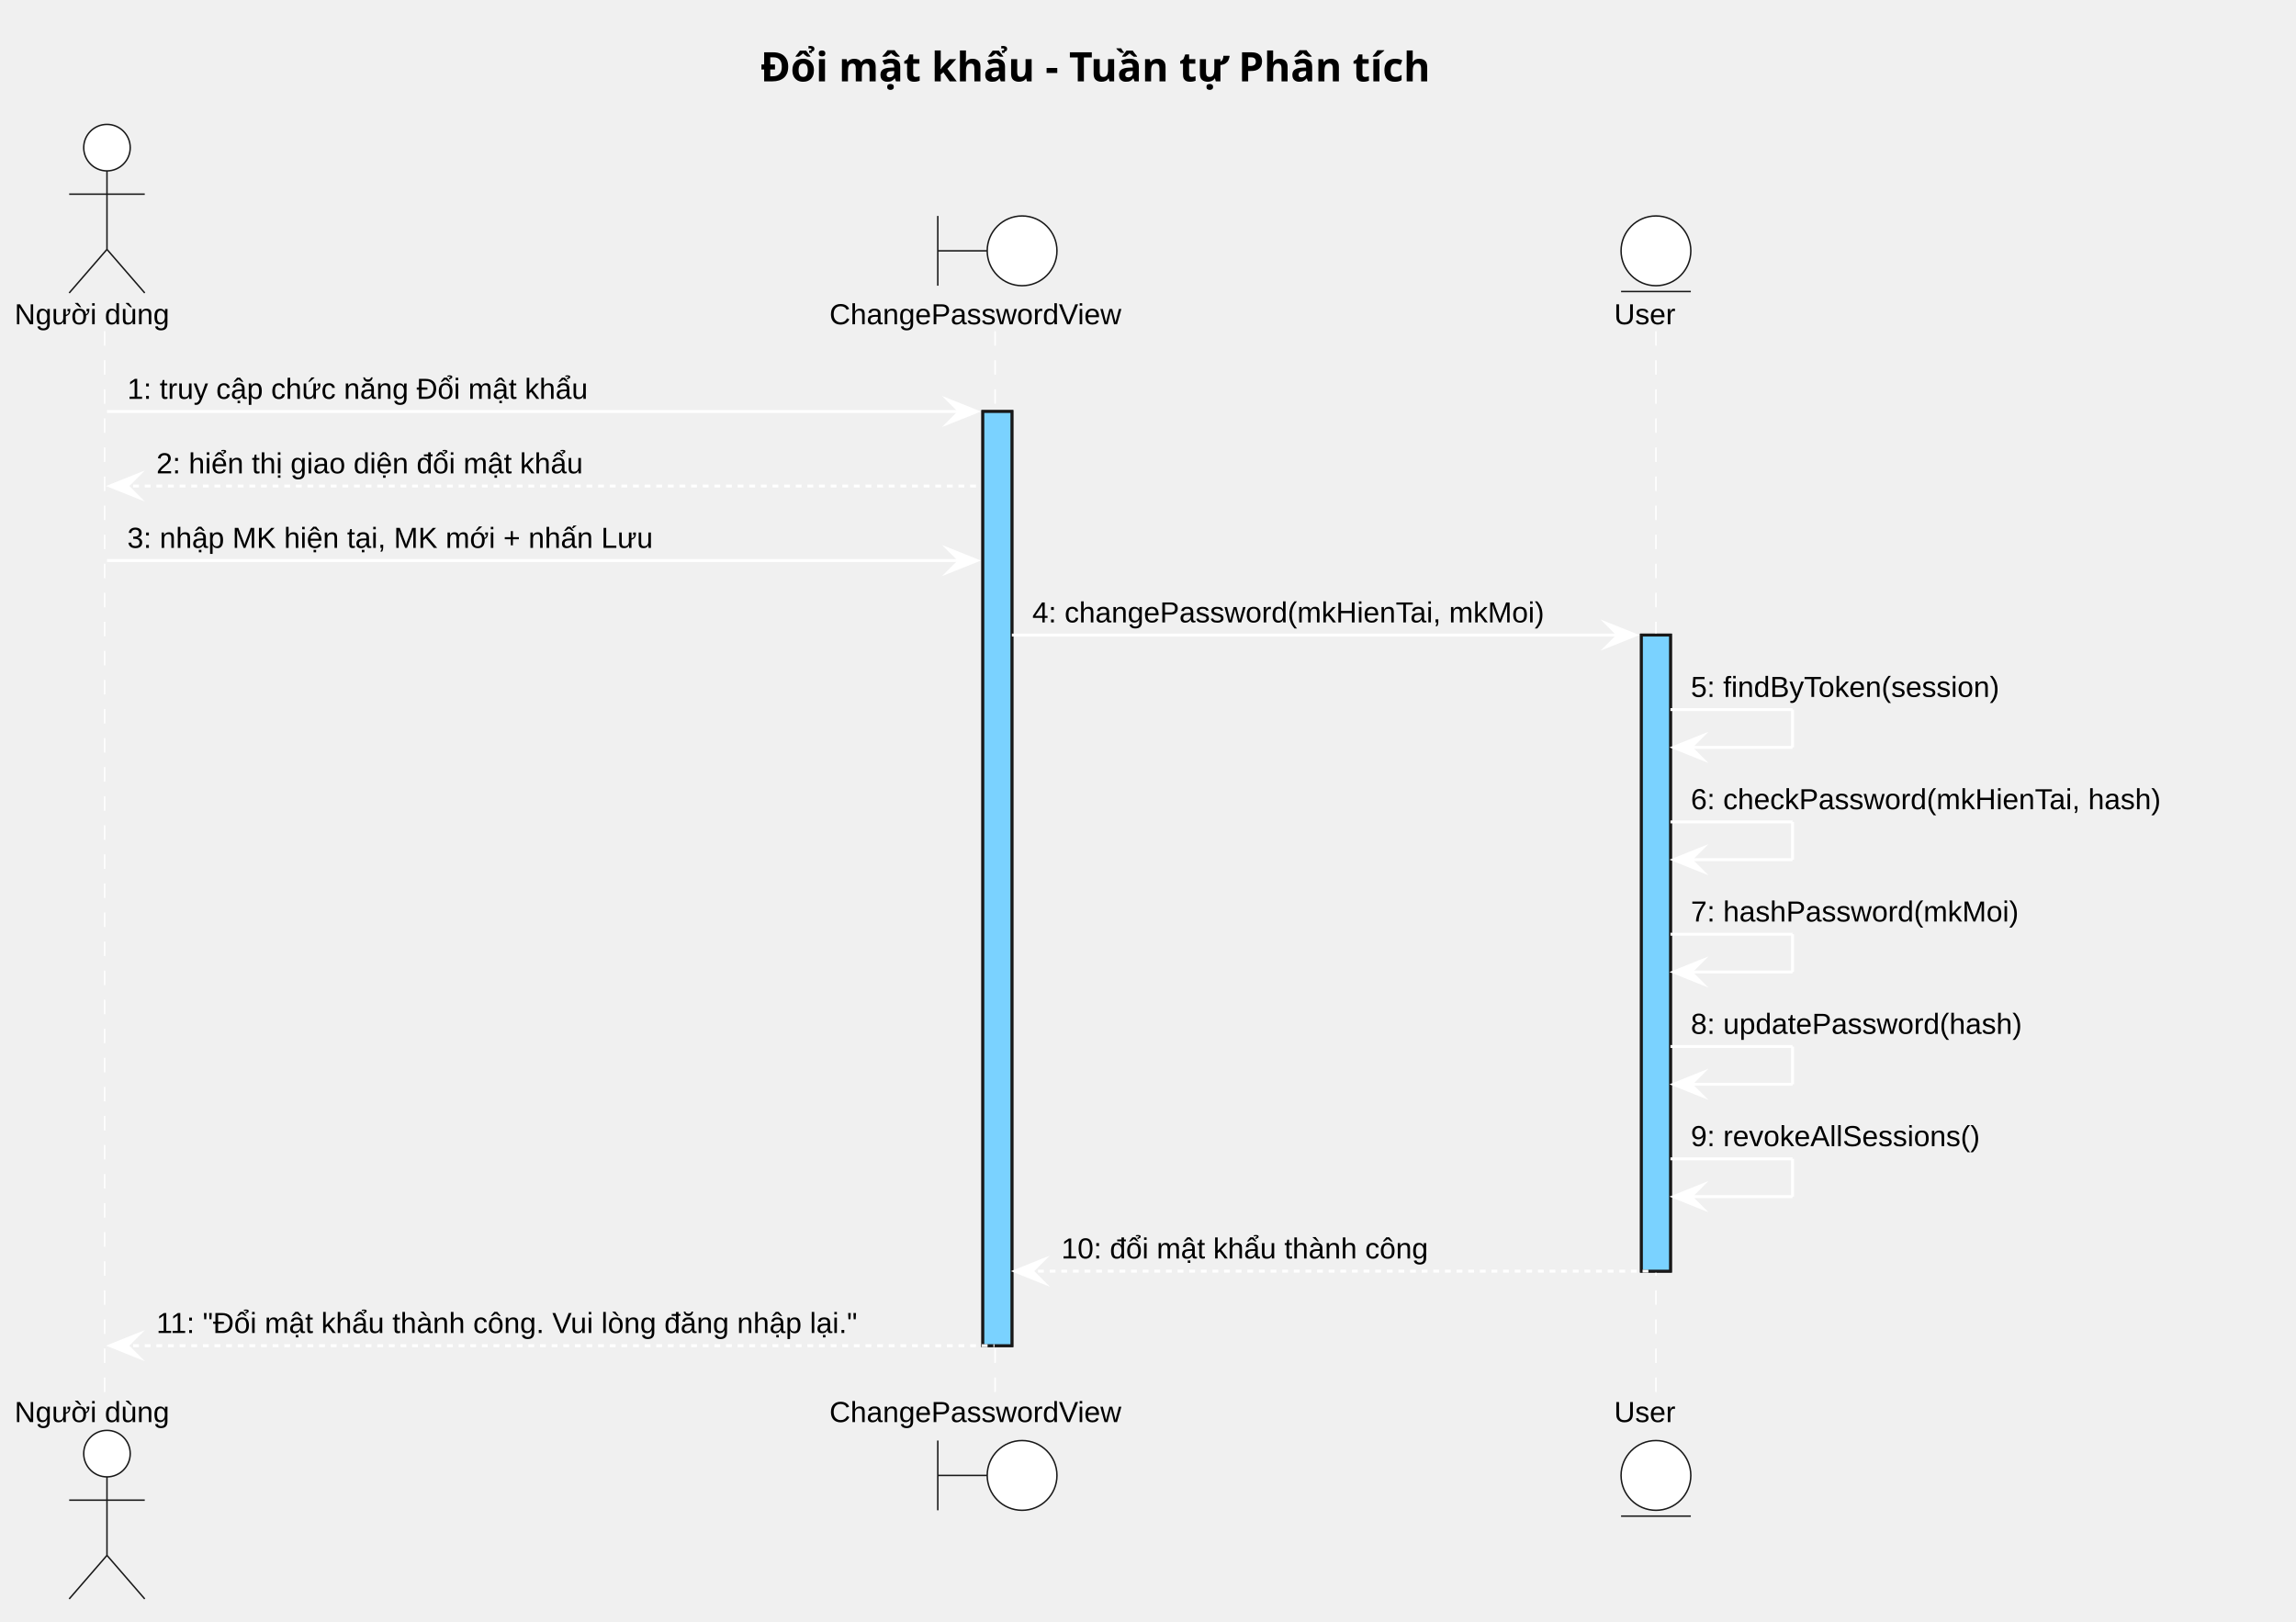
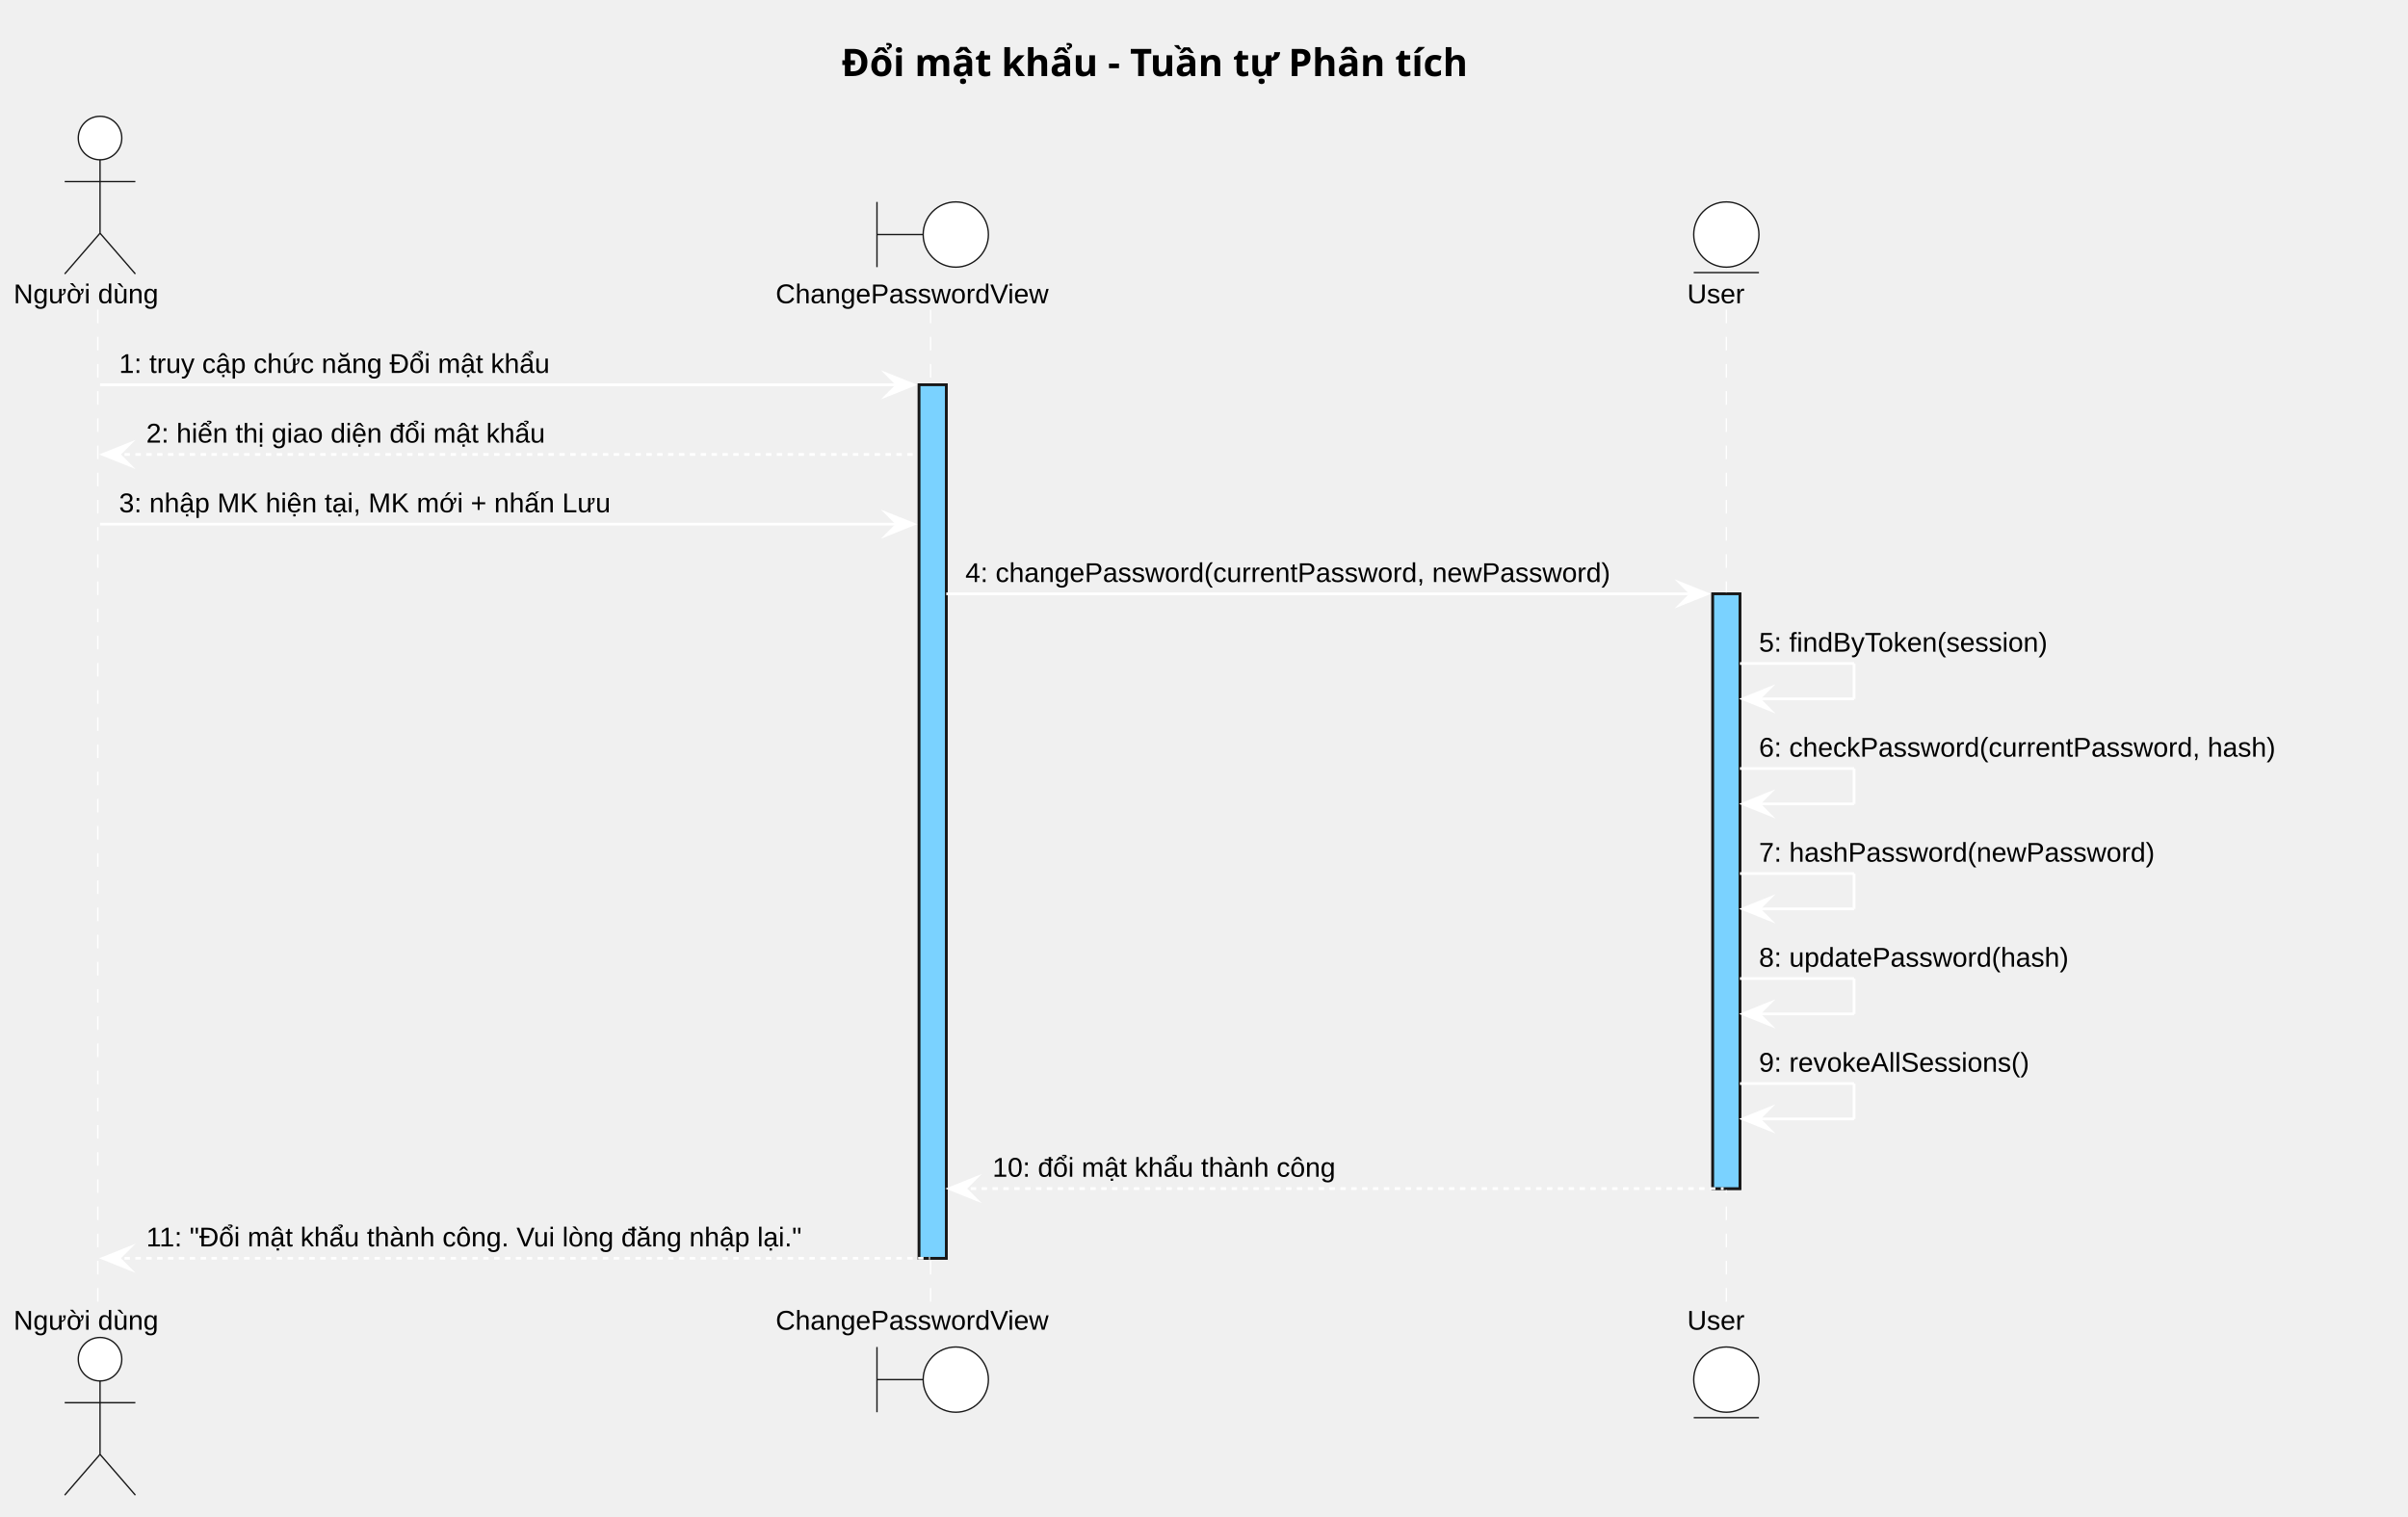
- <svg xmlns="http://www.w3.org/2000/svg" contentStyleType="text/css" data-diagram-type="SEQUENCE" height="558px" preserveAspectRatio="none" style="width:790px;height:558px;background:#FFFFFF;" version="1.1" viewBox="0 0 790 558" width="790px" zoomAndPan="magnify">
+ <svg xmlns="http://www.w3.org/2000/svg" contentStyleType="text/css" data-diagram-type="SEQUENCE" height="558px" preserveAspectRatio="none" style="width:886px;height:558px;background:#FFFFFF;" version="1.1" viewBox="0 0 886 558" width="886px" zoomAndPan="magnify">
  <defs />
  <g>
    <g class="title" data-source-line="22">
-       <text fill="#000000" font-family="sans-serif" font-size="14" font-weight="700" lengthAdjust="spacing" textLength="260.483" x="261.659" y="27.995">Đổi mật khẩu - Tuần tự Phân tích</text>
+       <text fill="#000000" font-family="sans-serif" font-size="14" font-weight="700" lengthAdjust="spacing" textLength="260.483" x="309.601" y="27.995">Đổi mật khẩu - Tuần tự Phân tích</text>
    </g>
    <g>
      <rect fill="#7AD2FF" height="321.406" style="stroke:#181818;stroke-width:1;" width="10" x="338.174" y="141.578" />
    </g>
    <g>
-       <rect fill="#7AD2FF" height="218.844" style="stroke:#181818;stroke-width:1;" width="10" x="564.772" y="218.5" />
+       <rect fill="#7AD2FF" height="218.844" style="stroke:#181818;stroke-width:1;" width="10" x="630.187" y="218.5" />
    </g>
    <g class="participant-lifeline" data-entity-uid="part1" data-qualified-name="ND" data-source-line="24" id="part1-lifeline">
      <g>
        <rect fill="#000000" fill-opacity="0" height="367.047" width="8" x="32.806" y="113.938" />
        <line style="stroke:#FFFFFF;stroke-width:0.5;stroke-dasharray:5,5;" x1="36" x2="36" y1="113.938" y2="480.984" />
      </g>
    </g>
    <g class="participant-lifeline" data-entity-uid="part2" data-qualified-name="B1" data-source-line="25" id="part2-lifeline">
      <g>
        <rect fill="#000000" fill-opacity="0" height="367.047" width="8" x="339.174" y="113.938" />
        <line style="stroke:#FFFFFF;stroke-width:0.5;stroke-dasharray:5,5;" x1="342.389" x2="342.389" y1="113.938" y2="480.984" />
      </g>
    </g>
    <g class="participant-lifeline" data-entity-uid="part3" data-qualified-name="E1" data-source-line="26" id="part3-lifeline">
      <g>
-         <rect fill="#000000" fill-opacity="0" height="367.047" width="8" x="565.772" y="113.938" />
-         <line style="stroke:#FFFFFF;stroke-width:0.5;stroke-dasharray:5,5;" x1="569.772" x2="569.772" y1="113.938" y2="480.984" />
+         <rect fill="#000000" fill-opacity="0" height="367.047" width="8" x="631.187" y="113.938" />
+         <line style="stroke:#FFFFFF;stroke-width:0.5;stroke-dasharray:5,5;" x1="635.187" x2="635.187" y1="113.938" y2="480.984" />
      </g>
    </g>
    <g class="participant participant-head" data-entity-uid="part1" data-qualified-name="ND" data-source-line="24" id="part1-head">
      <text fill="#000000" font-family="Arial" font-size="10" lengthAdjust="spacing" textLength="57.612" x="5" y="111.579">Người dùng</text>
      <ellipse cx="36.806" cy="50.797" fill="#FFFFFF" rx="8" ry="8" style="stroke:#181818;stroke-width:0.5;" />
      <path d="M36.806,58.797 L36.806,85.797 M23.806,66.797 L49.806,66.797 M36.806,85.797 L23.806,100.797 M36.806,85.797 L49.806,100.797" fill="none" style="stroke:#181818;stroke-width:0.5;" />
    </g>
    <g class="participant participant-tail" data-entity-uid="part1" data-qualified-name="ND" data-source-line="24" id="part1-tail">
      <text fill="#000000" font-family="Arial" font-size="10" lengthAdjust="spacing" textLength="57.612" x="5" y="489.267">Người dùng</text>
      <ellipse cx="36.806" cy="500.125" fill="#FFFFFF" rx="8" ry="8" style="stroke:#181818;stroke-width:0.5;" />
      <path d="M36.806,508.125 L36.806,535.125 M23.806,516.125 L49.806,516.125 M36.806,535.125 L23.806,550.125 M36.806,535.125 L49.806,550.125" fill="none" style="stroke:#181818;stroke-width:0.5;" />
    </g>
    <g class="participant participant-head" data-entity-uid="part2" data-qualified-name="B1" data-source-line="25" id="part2-head">
      <text fill="#000000" font-family="Arial" font-size="10" lengthAdjust="spacing" textLength="109.57" x="285.389" y="111.579">ChangePasswordView</text>
      <path d="M322.674,74.297 L322.674,98.297 M322.674,86.297 L339.674,86.297" fill="none" style="stroke:#181818;stroke-width:0.5;" />
      <ellipse cx="351.674" cy="86.297" fill="#FFFFFF" rx="12" ry="12" style="stroke:#181818;stroke-width:0.5;" />
    </g>
    <g class="participant participant-tail" data-entity-uid="part2" data-qualified-name="B1" data-source-line="25" id="part2-tail">
      <text fill="#000000" font-family="Arial" font-size="10" lengthAdjust="spacing" textLength="109.57" x="285.389" y="489.267">ChangePasswordView</text>
      <path d="M322.674,495.625 L322.674,519.625 M322.674,507.625 L339.674,507.625" fill="none" style="stroke:#181818;stroke-width:0.5;" />
      <ellipse cx="351.674" cy="507.625" fill="#FFFFFF" rx="12" ry="12" style="stroke:#181818;stroke-width:0.5;" />
    </g>
    <g class="participant participant-head" data-entity-uid="part3" data-qualified-name="E1" data-source-line="26" id="part3-head">
-       <text fill="#000000" font-family="Arial" font-size="10" lengthAdjust="spacing" textLength="22.793" x="555.375" y="111.579">User</text>
-       <ellipse cx="569.772" cy="86.297" fill="#FFFFFF" rx="12" ry="12" style="stroke:#181818;stroke-width:0.5;" />
-       <line style="stroke:#181818;stroke-width:0.5;" x1="557.772" x2="581.772" y1="100.297" y2="100.297" />
+       <text fill="#000000" font-family="Arial" font-size="10" lengthAdjust="spacing" textLength="22.793" x="620.79" y="111.579">User</text>
+       <ellipse cx="635.187" cy="86.297" fill="#FFFFFF" rx="12" ry="12" style="stroke:#181818;stroke-width:0.5;" />
+       <line style="stroke:#181818;stroke-width:0.5;" x1="623.187" x2="647.187" y1="100.297" y2="100.297" />
    </g>
    <g class="participant participant-tail" data-entity-uid="part3" data-qualified-name="E1" data-source-line="26" id="part3-tail">
-       <text fill="#000000" font-family="Arial" font-size="10" lengthAdjust="spacing" textLength="22.793" x="555.375" y="489.267">User</text>
-       <ellipse cx="569.772" cy="507.625" fill="#FFFFFF" rx="12" ry="12" style="stroke:#181818;stroke-width:0.5;" />
-       <line style="stroke:#181818;stroke-width:0.5;" x1="557.772" x2="581.772" y1="521.625" y2="521.625" />
+       <text fill="#000000" font-family="Arial" font-size="10" lengthAdjust="spacing" textLength="22.793" x="620.79" y="489.267">User</text>
+       <ellipse cx="635.187" cy="507.625" fill="#FFFFFF" rx="12" ry="12" style="stroke:#181818;stroke-width:0.5;" />
+       <line style="stroke:#181818;stroke-width:0.5;" x1="623.187" x2="647.187" y1="521.625" y2="521.625" />
    </g>
    <g>
      <rect fill="#7AD2FF" height="321.406" style="stroke:#181818;stroke-width:1;" width="10" x="338.174" y="141.578" />
    </g>
    <g>
-       <rect fill="#7AD2FF" height="218.844" style="stroke:#181818;stroke-width:1;" width="10" x="564.772" y="218.5" />
+       <rect fill="#7AD2FF" height="218.844" style="stroke:#181818;stroke-width:1;" width="10" x="630.187" y="218.5" />
    </g>
    <g class="message" data-entity-1="part1" data-entity-2="part2" data-source-line="28" id="msg1">
      <polygon fill="#FFFFFF" points="326.174,137.578,336.174,141.578,326.174,145.578,330.174,141.578" style="stroke:#FFFFFF;stroke-width:1;stroke-linejoin:miter;stroke-miterlimit:10;" />
      <line style="stroke:#FFFFFF;stroke-width:1;" x1="36.806" x2="332.174" y1="141.578" y2="141.578" />
      <text fill="#000000" font-family="Arial" font-size="10" lengthAdjust="spacing" textLength="180.098" x="43.806" y="137.22">1: truy cập chức năng Đổi mật khẩu</text>
    </g>
    <g class="message" data-entity-1="part2" data-entity-2="part1" data-source-line="30" id="msg2">
      <polygon fill="#FFFFFF" points="47.806,163.219,37.806,167.219,47.806,171.219,43.806,167.219" style="stroke:#FFFFFF;stroke-width:1;stroke-linejoin:miter;stroke-miterlimit:10;" />
      <line style="stroke:#FFFFFF;stroke-width:1;stroke-dasharray:2,2;" x1="41.806" x2="337.174" y1="167.219" y2="167.219" />
      <text fill="#000000" font-family="Arial" font-size="10" lengthAdjust="spacing" textLength="169.243" x="53.806" y="162.86">2: hiển thị giao diện đổi mật khẩu</text>
    </g>
    <g class="message" data-entity-1="part1" data-entity-2="part2" data-source-line="31" id="msg3">
      <polygon fill="#FFFFFF" points="326.174,188.859,336.174,192.859,326.174,196.859,330.174,192.859" style="stroke:#FFFFFF;stroke-width:1;stroke-linejoin:miter;stroke-miterlimit:10;" />
      <line style="stroke:#FFFFFF;stroke-width:1;" x1="36.806" x2="332.174" y1="192.859" y2="192.859" />
      <text fill="#000000" font-family="Arial" font-size="10" lengthAdjust="spacing" textLength="201.88" x="43.806" y="188.501">3: nhập MK hiện tại, MK mới + nhấn Lưu</text>
    </g>
    <g class="message" data-entity-1="part2" data-entity-2="part3" data-source-line="32" id="msg4">
-       <polygon fill="#FFFFFF" points="552.772,214.5,562.772,218.5,552.772,222.5,556.772,218.5" style="stroke:#FFFFFF;stroke-width:1;stroke-linejoin:miter;stroke-miterlimit:10;" />
-       <line style="stroke:#FFFFFF;stroke-width:1;" x1="348.174" x2="558.772" y1="218.5" y2="218.5" />
-       <text fill="#000000" font-family="Arial" font-size="10" lengthAdjust="spacing" textLength="197.598" x="355.174" y="214.142">4: changePassword(mkHienTai, mkMoi)</text>
+       <polygon fill="#FFFFFF" points="618.187,214.5,628.187,218.5,618.187,222.5,622.187,218.5" style="stroke:#FFFFFF;stroke-width:1;stroke-linejoin:miter;stroke-miterlimit:10;" />
+       <line style="stroke:#FFFFFF;stroke-width:1;" x1="348.174" x2="624.187" y1="218.5" y2="218.5" />
+       <text fill="#000000" font-family="Arial" font-size="10" lengthAdjust="spacing" textLength="263.013" x="355.174" y="214.142">4: changePassword(currentPassword, newPassword)</text>
    </g>
    <g class="message" data-entity-1="part3" data-entity-2="part3" data-source-line="34" id="msg5">
-       <line style="stroke:#FFFFFF;stroke-width:1;" x1="574.772" x2="616.772" y1="244.141" y2="244.141" />
-       <line style="stroke:#FFFFFF;stroke-width:1;" x1="616.772" x2="616.772" y1="244.141" y2="257.141" />
-       <line style="stroke:#FFFFFF;stroke-width:1;" x1="575.772" x2="616.772" y1="257.141" y2="257.141" />
-       <polygon fill="#FFFFFF" points="585.772,253.141,575.772,257.141,585.772,261.141,581.772,257.141" style="stroke:#FFFFFF;stroke-width:1;stroke-linejoin:miter;stroke-miterlimit:10;" />
-       <text fill="#000000" font-family="Arial" font-size="10" lengthAdjust="spacing" textLength="120" x="581.772" y="239.782">5: findByToken(session)</text>
+       <line style="stroke:#FFFFFF;stroke-width:1;" x1="640.187" x2="682.187" y1="244.141" y2="244.141" />
+       <line style="stroke:#FFFFFF;stroke-width:1;" x1="682.187" x2="682.187" y1="244.141" y2="257.141" />
+       <line style="stroke:#FFFFFF;stroke-width:1;" x1="641.187" x2="682.187" y1="257.141" y2="257.141" />
+       <polygon fill="#FFFFFF" points="651.187,253.141,641.187,257.141,651.187,261.141,647.187,257.141" style="stroke:#FFFFFF;stroke-width:1;stroke-linejoin:miter;stroke-miterlimit:10;" />
+       <text fill="#000000" font-family="Arial" font-size="10" lengthAdjust="spacing" textLength="120" x="647.187" y="239.782">5: findByToken(session)</text>
    </g>
    <g class="message" data-entity-1="part3" data-entity-2="part3" data-source-line="35" id="msg6">
-       <line style="stroke:#FFFFFF;stroke-width:1;" x1="574.772" x2="616.772" y1="282.781" y2="282.781" />
-       <line style="stroke:#FFFFFF;stroke-width:1;" x1="616.772" x2="616.772" y1="282.781" y2="295.781" />
-       <line style="stroke:#FFFFFF;stroke-width:1;" x1="575.772" x2="616.772" y1="295.781" y2="295.781" />
-       <polygon fill="#FFFFFF" points="585.772,291.781,575.772,295.781,585.772,299.781,581.772,295.781" style="stroke:#FFFFFF;stroke-width:1;stroke-linejoin:miter;stroke-miterlimit:10;" />
-       <text fill="#000000" font-family="Arial" font-size="10" lengthAdjust="spacing" textLength="181.03" x="581.772" y="278.423">6: checkPassword(mkHienTai, hash)</text>
+       <line style="stroke:#FFFFFF;stroke-width:1;" x1="640.187" x2="682.187" y1="282.781" y2="282.781" />
+       <line style="stroke:#FFFFFF;stroke-width:1;" x1="682.187" x2="682.187" y1="282.781" y2="295.781" />
+       <line style="stroke:#FFFFFF;stroke-width:1;" x1="641.187" x2="682.187" y1="295.781" y2="295.781" />
+       <polygon fill="#FFFFFF" points="651.187,291.781,641.187,295.781,651.187,299.781,647.187,295.781" style="stroke:#FFFFFF;stroke-width:1;stroke-linejoin:miter;stroke-miterlimit:10;" />
+       <text fill="#000000" font-family="Arial" font-size="10" lengthAdjust="spacing" textLength="211.499" x="647.187" y="278.423">6: checkPassword(currentPassword, hash)</text>
    </g>
    <g class="message" data-entity-1="part3" data-entity-2="part3" data-source-line="36" id="msg7">
-       <line style="stroke:#FFFFFF;stroke-width:1;" x1="574.772" x2="616.772" y1="321.422" y2="321.422" />
-       <line style="stroke:#FFFFFF;stroke-width:1;" x1="616.772" x2="616.772" y1="321.422" y2="334.422" />
-       <line style="stroke:#FFFFFF;stroke-width:1;" x1="575.772" x2="616.772" y1="334.422" y2="334.422" />
-       <polygon fill="#FFFFFF" points="585.772,330.422,575.772,334.422,585.772,338.422,581.772,334.422" style="stroke:#FFFFFF;stroke-width:1;stroke-linejoin:miter;stroke-miterlimit:10;" />
-       <text fill="#000000" font-family="Arial" font-size="10" lengthAdjust="spacing" textLength="125.117" x="581.772" y="317.063">7: hashPassword(mkMoi)</text>
+       <line style="stroke:#FFFFFF;stroke-width:1;" x1="640.187" x2="682.187" y1="321.422" y2="321.422" />
+       <line style="stroke:#FFFFFF;stroke-width:1;" x1="682.187" x2="682.187" y1="321.422" y2="334.422" />
+       <line style="stroke:#FFFFFF;stroke-width:1;" x1="641.187" x2="682.187" y1="334.422" y2="334.422" />
+       <polygon fill="#FFFFFF" points="651.187,330.422,641.187,334.422,651.187,338.422,647.187,334.422" style="stroke:#FFFFFF;stroke-width:1;stroke-linejoin:miter;stroke-miterlimit:10;" />
+       <text fill="#000000" font-family="Arial" font-size="10" lengthAdjust="spacing" textLength="160.064" x="647.187" y="317.063">7: hashPassword(newPassword)</text>
    </g>
    <g class="message" data-entity-1="part3" data-entity-2="part3" data-source-line="37" id="msg8">
-       <line style="stroke:#FFFFFF;stroke-width:1;" x1="574.772" x2="616.772" y1="360.062" y2="360.062" />
-       <line style="stroke:#FFFFFF;stroke-width:1;" x1="616.772" x2="616.772" y1="360.062" y2="373.062" />
-       <line style="stroke:#FFFFFF;stroke-width:1;" x1="575.772" x2="616.772" y1="373.062" y2="373.062" />
-       <polygon fill="#FFFFFF" points="585.772,369.062,575.772,373.062,585.772,377.062,581.772,373.062" style="stroke:#FFFFFF;stroke-width:1;stroke-linejoin:miter;stroke-miterlimit:10;" />
-       <text fill="#000000" font-family="Arial" font-size="10" lengthAdjust="spacing" textLength="127.295" x="581.772" y="355.704">8: updatePassword(hash)</text>
+       <line style="stroke:#FFFFFF;stroke-width:1;" x1="640.187" x2="682.187" y1="360.062" y2="360.062" />
+       <line style="stroke:#FFFFFF;stroke-width:1;" x1="682.187" x2="682.187" y1="360.062" y2="373.062" />
+       <line style="stroke:#FFFFFF;stroke-width:1;" x1="641.187" x2="682.187" y1="373.062" y2="373.062" />
+       <polygon fill="#FFFFFF" points="651.187,369.062,641.187,373.062,651.187,377.062,647.187,373.062" style="stroke:#FFFFFF;stroke-width:1;stroke-linejoin:miter;stroke-miterlimit:10;" />
+       <text fill="#000000" font-family="Arial" font-size="10" lengthAdjust="spacing" textLength="127.295" x="647.187" y="355.704">8: updatePassword(hash)</text>
    </g>
    <g class="message" data-entity-1="part3" data-entity-2="part3" data-source-line="38" id="msg9">
-       <line style="stroke:#FFFFFF;stroke-width:1;" x1="574.772" x2="616.772" y1="398.703" y2="398.703" />
-       <line style="stroke:#FFFFFF;stroke-width:1;" x1="616.772" x2="616.772" y1="398.703" y2="411.703" />
-       <line style="stroke:#FFFFFF;stroke-width:1;" x1="575.772" x2="616.772" y1="411.703" y2="411.703" />
-       <polygon fill="#FFFFFF" points="585.772,407.703,575.772,411.703,585.772,415.703,581.772,411.703" style="stroke:#FFFFFF;stroke-width:1;stroke-linejoin:miter;stroke-miterlimit:10;" />
-       <text fill="#000000" font-family="Arial" font-size="10" lengthAdjust="spacing" textLength="110.718" x="581.772" y="394.345">9: revokeAllSessions()</text>
+       <line style="stroke:#FFFFFF;stroke-width:1;" x1="640.187" x2="682.187" y1="398.703" y2="398.703" />
+       <line style="stroke:#FFFFFF;stroke-width:1;" x1="682.187" x2="682.187" y1="398.703" y2="411.703" />
+       <line style="stroke:#FFFFFF;stroke-width:1;" x1="641.187" x2="682.187" y1="411.703" y2="411.703" />
+       <polygon fill="#FFFFFF" points="651.187,407.703,641.187,411.703,651.187,415.703,647.187,411.703" style="stroke:#FFFFFF;stroke-width:1;stroke-linejoin:miter;stroke-miterlimit:10;" />
+       <text fill="#000000" font-family="Arial" font-size="10" lengthAdjust="spacing" textLength="110.718" x="647.187" y="394.345">9: revokeAllSessions()</text>
    </g>
    <g class="message" data-entity-1="part3" data-entity-2="part2" data-source-line="39" id="msg10">
      <polygon fill="#FFFFFF" points="359.174,433.344,349.174,437.344,359.174,441.344,355.174,437.344" style="stroke:#FFFFFF;stroke-width:1;stroke-linejoin:miter;stroke-miterlimit:10;" />
-       <line style="stroke:#FFFFFF;stroke-width:1;stroke-dasharray:2,2;" x1="353.174" x2="568.772" y1="437.344" y2="437.344" />
+       <line style="stroke:#FFFFFF;stroke-width:1;stroke-dasharray:2,2;" x1="353.174" x2="634.187" y1="437.344" y2="437.344" />
      <text fill="#000000" font-family="Arial" font-size="10" lengthAdjust="spacing" textLength="144.981" x="365.174" y="432.985">10: đổi mật khẩu thành công</text>
    </g>
    <g class="message" data-entity-1="part2" data-entity-2="part1" data-source-line="41" id="msg11">
      <polygon fill="#FFFFFF" points="47.806,458.984,37.806,462.984,47.806,466.984,43.806,462.984" style="stroke:#FFFFFF;stroke-width:1;stroke-linejoin:miter;stroke-miterlimit:10;" />
      <line style="stroke:#FFFFFF;stroke-width:1;stroke-dasharray:2,2;" x1="41.806" x2="342.174" y1="462.984" y2="462.984" />
      <text fill="#000000" font-family="Arial" font-size="10" lengthAdjust="spacing" textLength="277.368" x="53.806" y="458.626">11: "Đổi mật khẩu thành công. Vui lòng đăng nhập lại."</text>
    </g>
  </g>
</svg>
